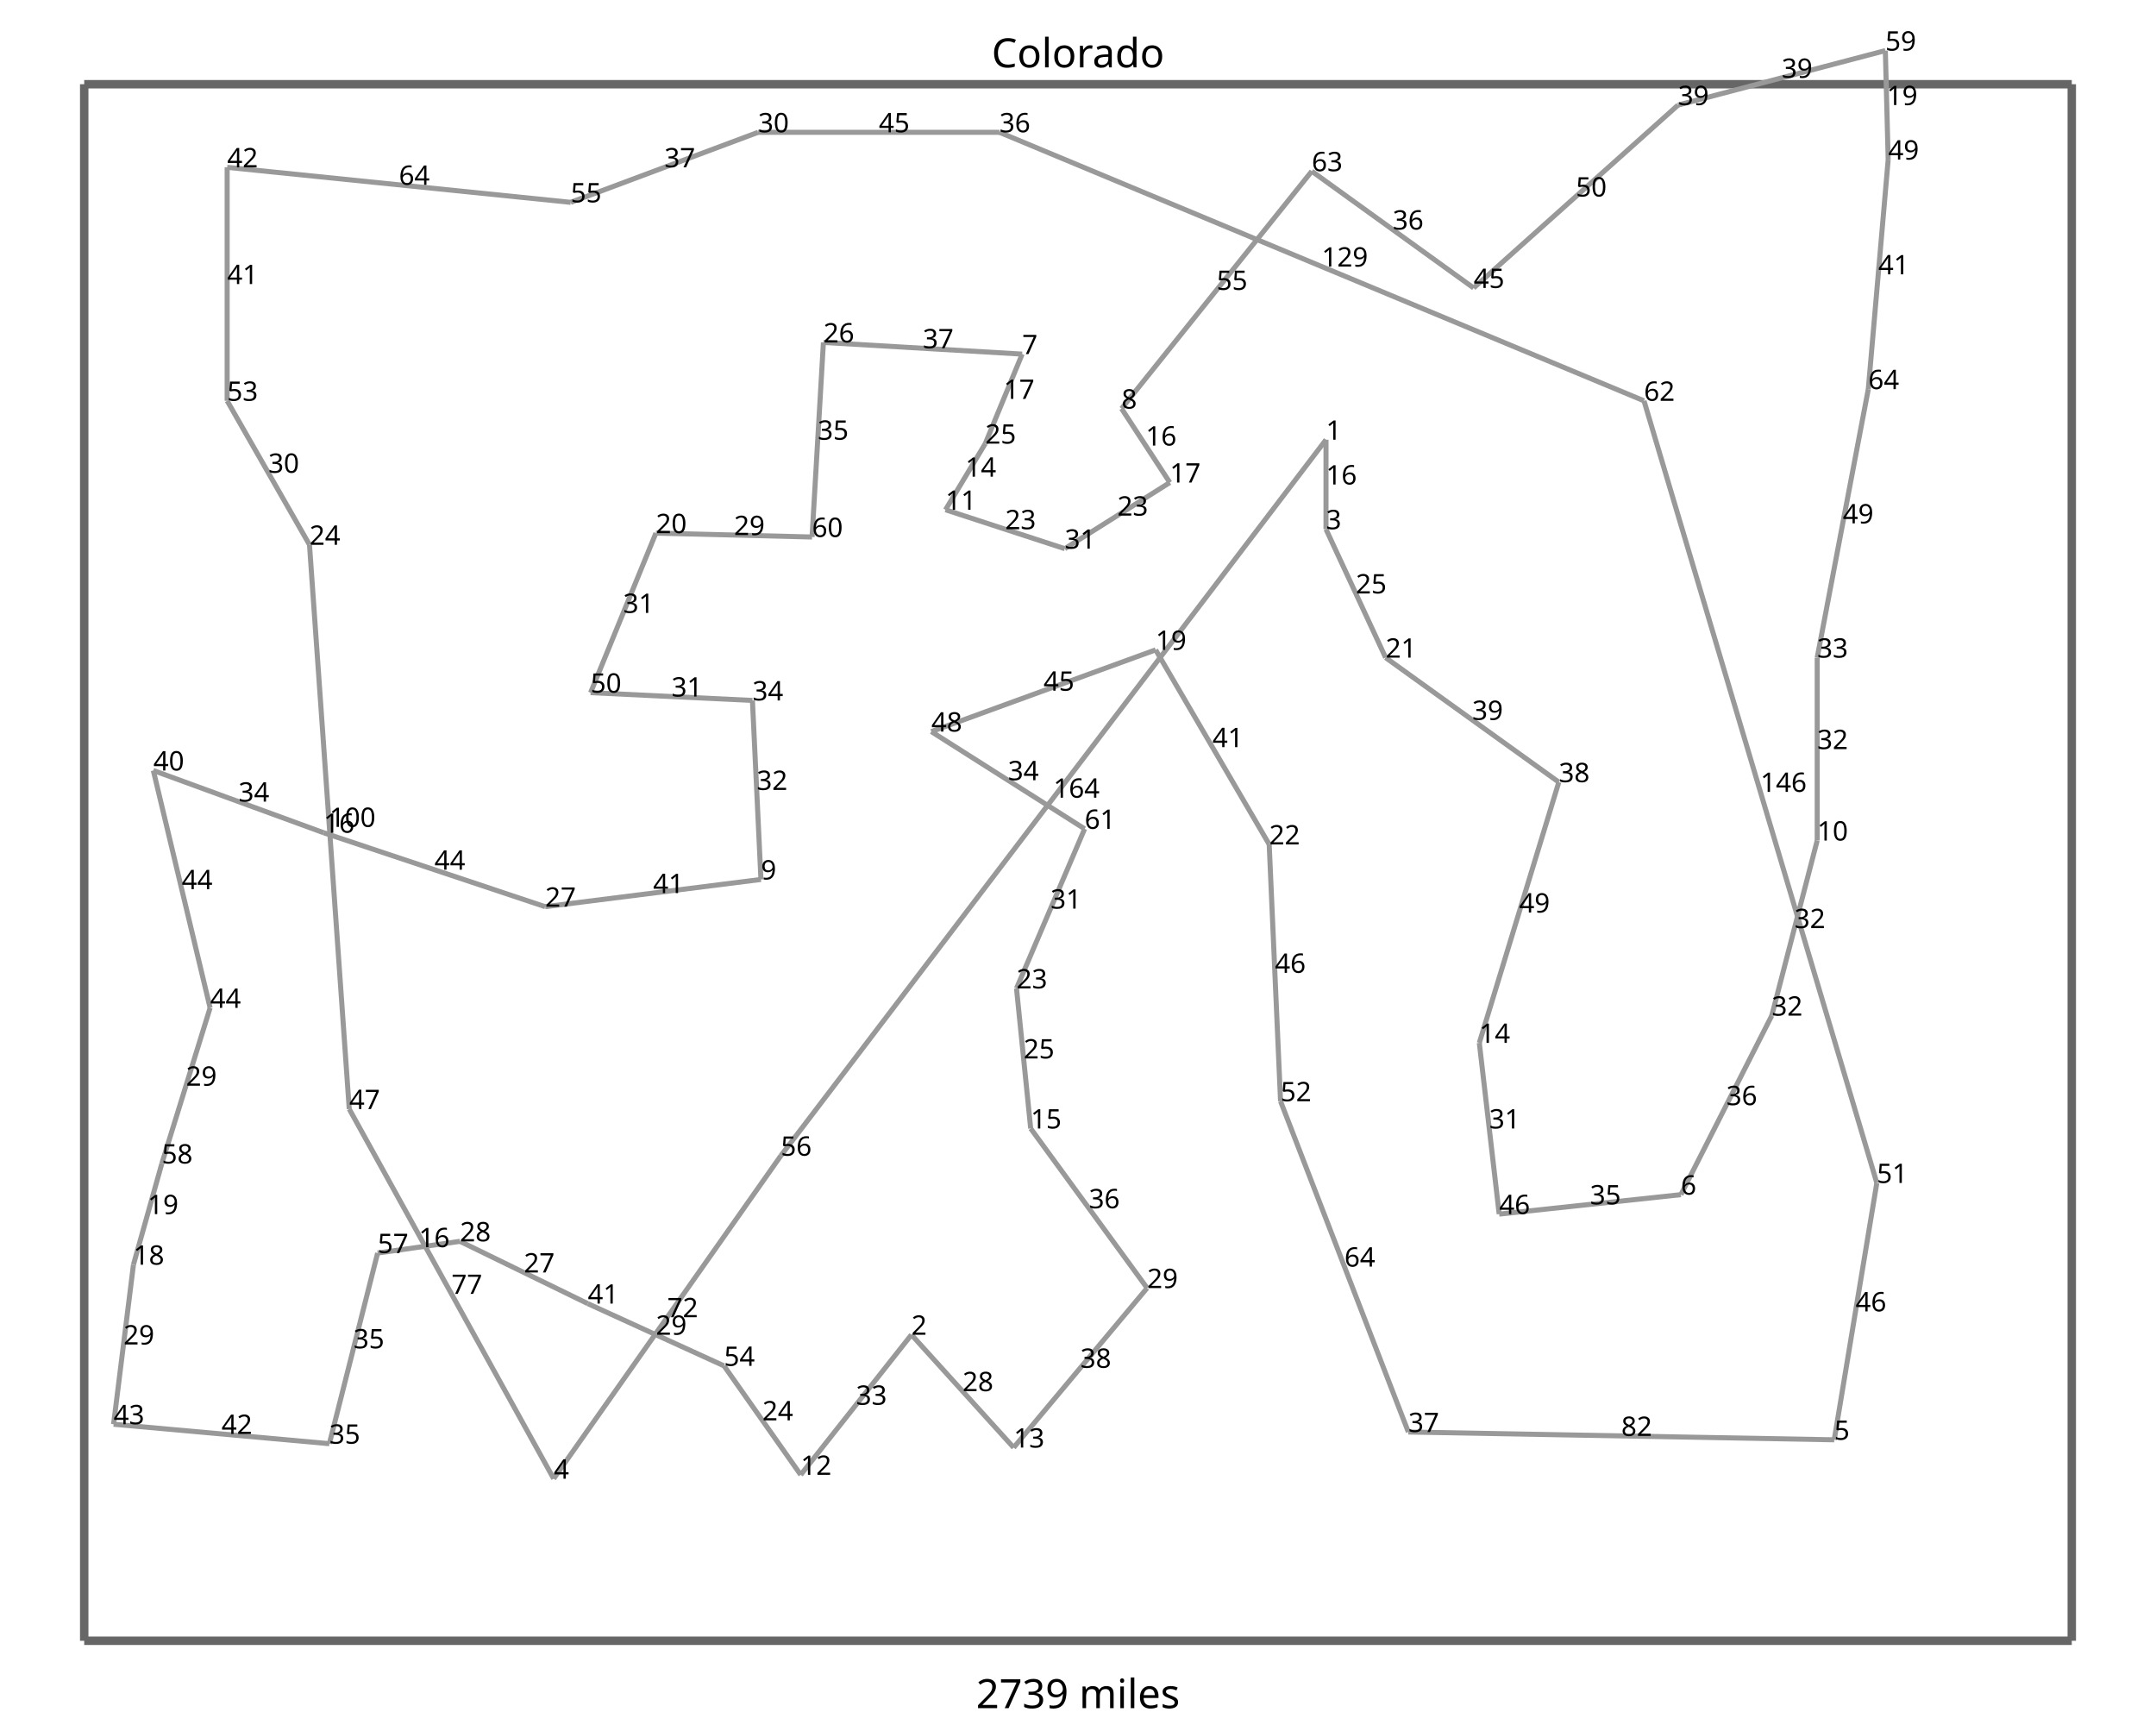
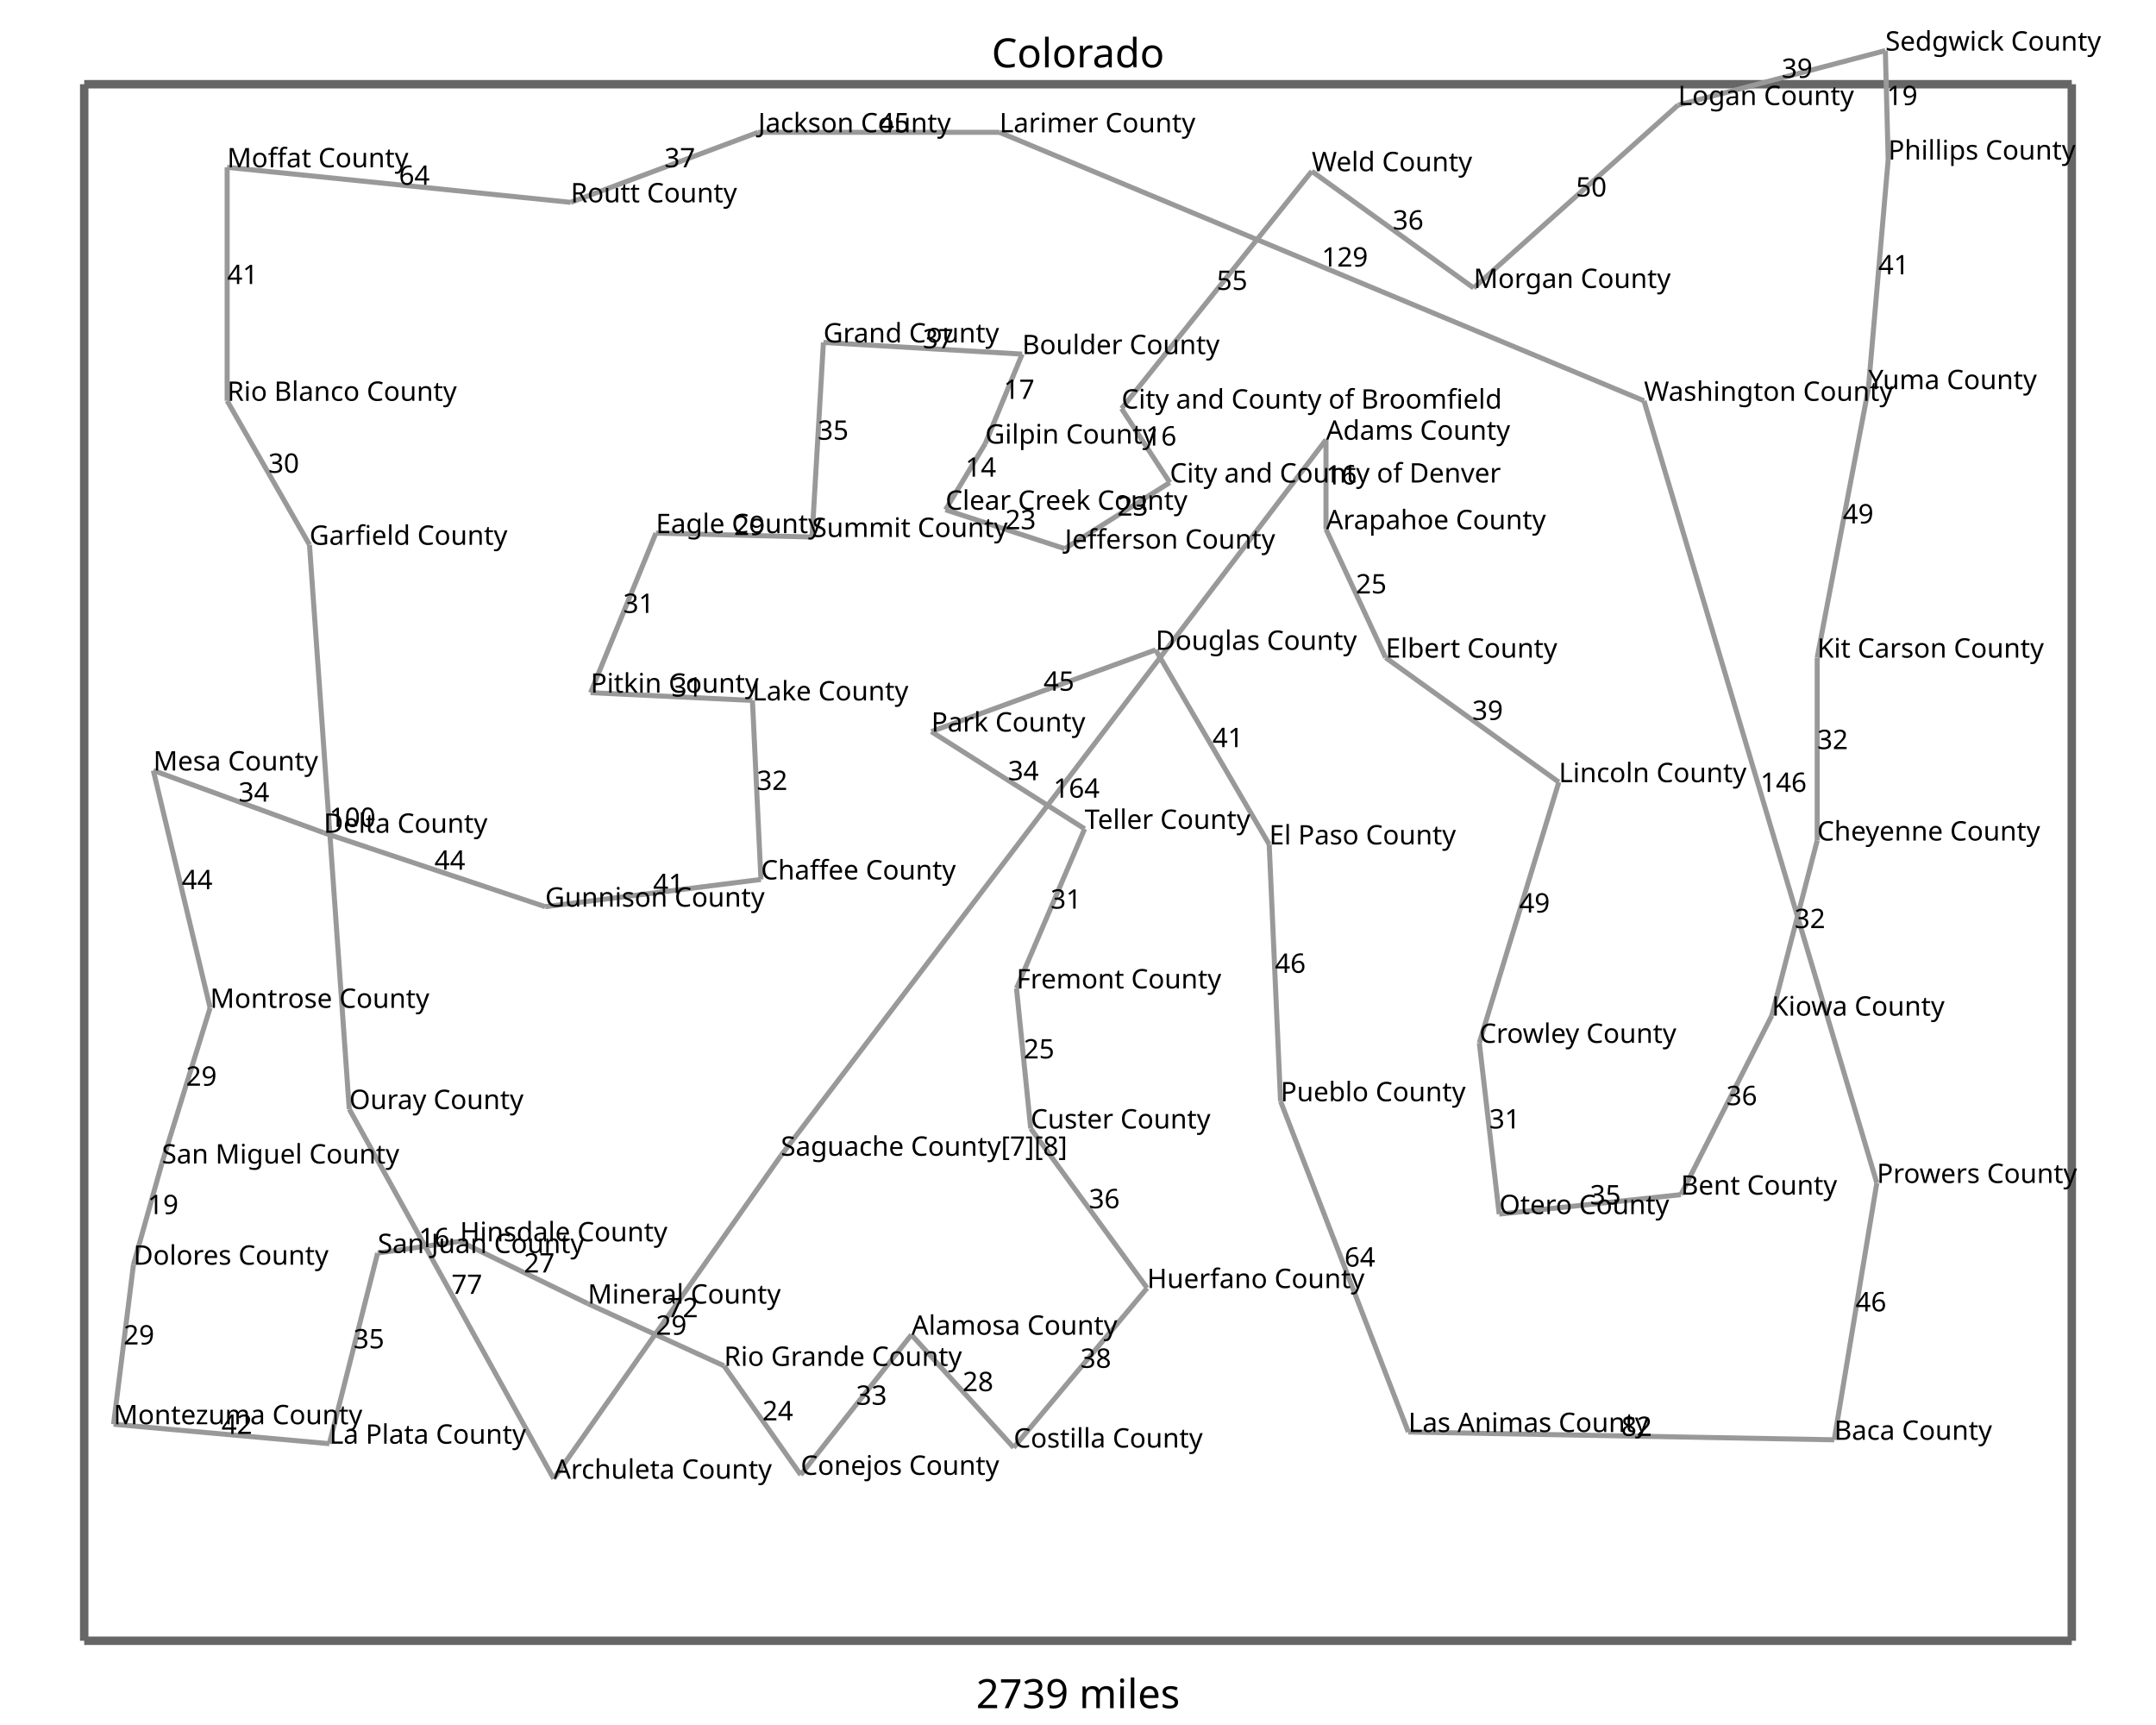
<svg xmlns="http://www.w3.org/2000/svg" width="1280" height="1024">
  <g>
    <line id="north" y2="50" x2="1230" y1="50" x1="50" stroke-width="5" stroke="#666666" />
    <line id="east" y2="974" x2="1230" y1="50" x1="1230" stroke-width="5" stroke="#666666" />
    <line id="south" y2="974" x2="50" y1="974" x1="1230" stroke-width="5" stroke="#666666" />
    <line id="west" y2="50" x2="50" y1="974" x1="50" stroke-width="5" stroke="#666666" />
  </g>
  <g>
    <text text-anchor="middle" font-family="Sans-serif" font-size="24" id="state" y="40" x="640">Colorado</text>
    <text text-anchor="middle" font-family="Sans-serif" font-size="24" id="distance" y="1014" x="640">2739 miles</text>
  </g>
  <g>
    <line id="leg0" y2="314.16" x2="787.229" y1="261.03" x1="787.229" stroke-width="3" stroke="#999999" />
    <line id="leg1" y2="390.39" x2="822.629" y1="314.16" x1="787.229" stroke-width="3" stroke="#999999" />
    <line id="leg2" y2="464.31" x2="925.457" y1="390.39" x1="822.629" stroke-width="3" stroke="#999999" />
    <line id="leg3" y2="619.08" x2="878.257" y1="464.31" x1="925.457" stroke-width="3" stroke="#999999" />
    <line id="leg4" y2="720.72" x2="890.057" y1="619.08" x1="878.257" stroke-width="3" stroke="#999999" />
    <line id="leg5" y2="709.17" x2="997.943" y1="720.72" x1="890.057" stroke-width="3" stroke="#999999" />
    <line id="leg6" y2="602.91" x2="1051.886" y1="709.17" x1="997.943" stroke-width="3" stroke="#999999" />
    <line id="leg7" y2="498.96" x2="1078.857" y1="602.91" x1="1051.886" stroke-width="3" stroke="#999999" />
    <line id="leg8" y2="390.39" x2="1078.857" y1="498.96" x1="1078.857" stroke-width="3" stroke="#999999" />
    <line id="leg9" y2="231.0" x2="1109.2" y1="390.39" x1="1078.857" stroke-width="3" stroke="#999999" />
    <line id="leg10" y2="94.71" x2="1121" y1="231.0" x1="1109.2" stroke-width="3" stroke="#999999" />
    <line id="leg11" y2="30.03" x2="1119.314" y1="94.71" x1="1121" stroke-width="3" stroke="#999999" />
    <line id="leg12" y2="62.37" x2="996.257" y1="30.03" x1="1119.314" stroke-width="3" stroke="#999999" />
    <line id="leg13" y2="170.94" x2="874.886" y1="62.37" x1="996.257" stroke-width="3" stroke="#999999" />
    <line id="leg14" y2="101.64" x2="778.8" y1="170.94" x1="874.886" stroke-width="3" stroke="#999999" />
    <line id="leg15" y2="242.55" x2="665.857" y1="101.64" x1="778.8" stroke-width="3" stroke="#999999" />
    <line id="leg16" y2="286.44" x2="694.514" y1="242.55" x1="665.857" stroke-width="3" stroke="#999999" />
    <line id="leg17" y2="325.71" x2="632.143" y1="286.44" x1="694.514" stroke-width="3" stroke="#999999" />
    <line id="leg18" y2="302.61" x2="561.343" y1="325.71" x1="632.143" stroke-width="3" stroke="#999999" />
    <line id="leg19" y2="263.34" x2="584.943" y1="302.61" x1="561.343" stroke-width="3" stroke="#999999" />
    <line id="leg20" y2="210.21" x2="606.857" y1="263.34" x1="584.943" stroke-width="3" stroke="#999999" />
    <line id="leg21" y2="203.28" x2="488.857" y1="210.21" x1="606.857" stroke-width="3" stroke="#999999" />
    <line id="leg22" y2="318.78" x2="482.114" y1="203.28" x1="488.857" stroke-width="3" stroke="#999999" />
    <line id="leg23" y2="316.47" x2="389.4" y1="318.78" x1="482.114" stroke-width="3" stroke="#999999" />
    <line id="leg24" y2="411.18" x2="350.629" y1="316.47" x1="389.4" stroke-width="3" stroke="#999999" />
    <line id="leg25" y2="415.8" x2="446.714" y1="411.18" x1="350.629" stroke-width="3" stroke="#999999" />
    <line id="leg26" y2="522.06" x2="451.771" y1="415.8" x1="446.714" stroke-width="3" stroke="#999999" />
    <line id="leg27" y2="538.23" x2="323.657" y1="522.06" x1="451.771" stroke-width="3" stroke="#999999" />
    <line id="leg28" y2="494.34" x2="192.171" y1="538.23" x1="323.657" stroke-width="3" stroke="#999999" />
    <line id="leg29" y2="457.38" x2="91.029" y1="494.34" x1="192.171" stroke-width="3" stroke="#999999" />
    <line id="leg30" y2="598.29" x2="124.743" y1="457.38" x1="91.029" stroke-width="3" stroke="#999999" />
    <line id="leg31" y2="690.69" x2="96.086" y1="598.29" x1="124.743" stroke-width="3" stroke="#999999" />
    <line id="leg32" y2="750.75" x2="79.229" y1="690.69" x1="96.086" stroke-width="3" stroke="#999999" />
    <line id="leg33" y2="845.46" x2="67.429" y1="750.75" x1="79.229" stroke-width="3" stroke="#999999" />
    <line id="leg34" y2="857.01" x2="195.543" y1="845.46" x1="67.429" stroke-width="3" stroke="#999999" />
    <line id="leg35" y2="743.82" x2="224.2" y1="857.01" x1="195.543" stroke-width="3" stroke="#999999" />
    <line id="leg36" y2="736.89" x2="273.086" y1="743.82" x1="224.2" stroke-width="3" stroke="#999999" />
    <line id="leg37" y2="773.85" x2="348.943" y1="736.89" x1="273.086" stroke-width="3" stroke="#999999" />
    <line id="leg38" y2="810.81" x2="429.857" y1="773.85" x1="348.943" stroke-width="3" stroke="#999999" />
    <line id="leg39" y2="875.49" x2="475.371" y1="810.81" x1="429.857" stroke-width="3" stroke="#999999" />
    <line id="leg40" y2="792.33" x2="541.114" y1="875.49" x1="475.371" stroke-width="3" stroke="#999999" />
    <line id="leg41" y2="859.32" x2="601.8" y1="792.33" x1="541.114" stroke-width="3" stroke="#999999" />
    <line id="leg42" y2="764.61" x2="681.029" y1="859.32" x1="601.8" stroke-width="3" stroke="#999999" />
    <line id="leg43" y2="669.9" x2="611.914" y1="764.61" x1="681.029" stroke-width="3" stroke="#999999" />
    <line id="leg44" y2="586.74" x2="603.486" y1="669.9" x1="611.914" stroke-width="3" stroke="#999999" />
    <line id="leg45" y2="492.03" x2="643.943" y1="586.74" x1="603.486" stroke-width="3" stroke="#999999" />
    <line id="leg46" y2="434.28" x2="552.914" y1="492.03" x1="643.943" stroke-width="3" stroke="#999999" />
    <line id="leg47" y2="385.77" x2="686.086" y1="434.28" x1="552.914" stroke-width="3" stroke="#999999" />
    <line id="leg48" y2="501.27" x2="753.514" y1="385.77" x1="686.086" stroke-width="3" stroke="#999999" />
    <line id="leg49" y2="653.73" x2="760.257" y1="501.27" x1="753.514" stroke-width="3" stroke="#999999" />
    <line id="leg50" y2="850.08" x2="836.114" y1="653.73" x1="760.257" stroke-width="3" stroke="#999999" />
    <line id="leg51" y2="854.7" x2="1088.971" y1="850.08" x1="836.114" stroke-width="3" stroke="#999999" />
    <line id="leg52" y2="702.24" x2="1114.257" y1="854.7" x1="1088.971" stroke-width="3" stroke="#999999" />
    <line id="leg53" y2="237.93" x2="976.029" y1="702.24" x1="1114.257" stroke-width="3" stroke="#999999" />
    <line id="leg54" y2="78.54" x2="593.371" y1="237.93" x1="976.029" stroke-width="3" stroke="#999999" />
    <line id="leg55" y2="78.54" x2="450.086" y1="78.54" x1="593.371" stroke-width="3" stroke="#999999" />
    <line id="leg56" y2="120.12" x2="338.829" y1="78.54" x1="450.086" stroke-width="3" stroke="#999999" />
    <line id="leg57" y2="99.33" x2="134.857" y1="120.12" x1="338.829" stroke-width="3" stroke="#999999" />
    <line id="leg58" y2="237.93" x2="134.857" y1="99.33" x1="134.857" stroke-width="3" stroke="#999999" />
    <line id="leg59" y2="323.4" x2="183.743" y1="237.93" x1="134.857" stroke-width="3" stroke="#999999" />
    <line id="leg60" y2="658.35" x2="207.343" y1="323.4" x1="183.743" stroke-width="3" stroke="#999999" />
    <line id="leg61" y2="877.8" x2="328.714" y1="658.35" x1="207.343" stroke-width="3" stroke="#999999" />
    <line id="leg62" y2="686.07" x2="463.571" y1="877.8" x1="328.714" stroke-width="3" stroke="#999999" />
    <line id="leg63" y2="261.03" x2="787.229" y1="686.07" x1="463.571" stroke-width="3" stroke="#999999" />
  </g>
  <g>
-     <text font-family="Sans-serif" font-size="16" id="id0" y="261.03" x="787.229">1</text>
-     <text font-family="Sans-serif" font-size="16" id="id1" y="314.16" x="787.229">3</text>
-     <text font-family="Sans-serif" font-size="16" id="id2" y="390.39" x="822.629">21</text>
-     <text font-family="Sans-serif" font-size="16" id="id3" y="464.31" x="925.457">38</text>
-     <text font-family="Sans-serif" font-size="16" id="id4" y="619.08" x="878.257">14</text>
-     <text font-family="Sans-serif" font-size="16" id="id5" y="720.72" x="890.057">46</text>
-     <text font-family="Sans-serif" font-size="16" id="id6" y="709.17" x="997.943">6</text>
-     <text font-family="Sans-serif" font-size="16" id="id7" y="602.91" x="1051.886">32</text>
-     <text font-family="Sans-serif" font-size="16" id="id8" y="498.96" x="1078.857">10</text>
-     <text font-family="Sans-serif" font-size="16" id="id9" y="390.39" x="1078.857">33</text>
-     <text font-family="Sans-serif" font-size="16" id="id10" y="231.0" x="1109.2">64</text>
-     <text font-family="Sans-serif" font-size="16" id="id11" y="94.71" x="1121">49</text>
-     <text font-family="Sans-serif" font-size="16" id="id12" y="30.03" x="1119.314">59</text>
-     <text font-family="Sans-serif" font-size="16" id="id13" y="62.37" x="996.257">39</text>
-     <text font-family="Sans-serif" font-size="16" id="id14" y="170.94" x="874.886">45</text>
-     <text font-family="Sans-serif" font-size="16" id="id15" y="101.64" x="778.8">63</text>
-     <text font-family="Sans-serif" font-size="16" id="id16" y="242.55" x="665.857">8</text>
-     <text font-family="Sans-serif" font-size="16" id="id17" y="286.44" x="694.514">17</text>
-     <text font-family="Sans-serif" font-size="16" id="id18" y="325.71" x="632.143">31</text>
-     <text font-family="Sans-serif" font-size="16" id="id19" y="302.61" x="561.343">11</text>
-     <text font-family="Sans-serif" font-size="16" id="id20" y="263.34" x="584.943">25</text>
-     <text font-family="Sans-serif" font-size="16" id="id21" y="210.21" x="606.857">7</text>
-     <text font-family="Sans-serif" font-size="16" id="id22" y="203.28" x="488.857">26</text>
-     <text font-family="Sans-serif" font-size="16" id="id23" y="318.78" x="482.114">60</text>
-     <text font-family="Sans-serif" font-size="16" id="id24" y="316.47" x="389.4">20</text>
-     <text font-family="Sans-serif" font-size="16" id="id25" y="411.18" x="350.629">50</text>
-     <text font-family="Sans-serif" font-size="16" id="id26" y="415.8" x="446.714">34</text>
-     <text font-family="Sans-serif" font-size="16" id="id27" y="522.06" x="451.771">9</text>
-     <text font-family="Sans-serif" font-size="16" id="id28" y="538.23" x="323.657">27</text>
-     <text font-family="Sans-serif" font-size="16" id="id29" y="494.34" x="192.171">16</text>
-     <text font-family="Sans-serif" font-size="16" id="id30" y="457.38" x="91.029">40</text>
-     <text font-family="Sans-serif" font-size="16" id="id31" y="598.29" x="124.743">44</text>
-     <text font-family="Sans-serif" font-size="16" id="id32" y="690.69" x="96.086">58</text>
-     <text font-family="Sans-serif" font-size="16" id="id33" y="750.75" x="79.229">18</text>
-     <text font-family="Sans-serif" font-size="16" id="id34" y="845.46" x="67.429">43</text>
-     <text font-family="Sans-serif" font-size="16" id="id35" y="857.01" x="195.543">35</text>
-     <text font-family="Sans-serif" font-size="16" id="id36" y="743.82" x="224.2">57</text>
-     <text font-family="Sans-serif" font-size="16" id="id37" y="736.89" x="273.086">28</text>
-     <text font-family="Sans-serif" font-size="16" id="id38" y="773.85" x="348.943">41</text>
-     <text font-family="Sans-serif" font-size="16" id="id39" y="810.81" x="429.857">54</text>
-     <text font-family="Sans-serif" font-size="16" id="id40" y="875.49" x="475.371">12</text>
-     <text font-family="Sans-serif" font-size="16" id="id41" y="792.33" x="541.114">2</text>
-     <text font-family="Sans-serif" font-size="16" id="id42" y="859.32" x="601.8">13</text>
-     <text font-family="Sans-serif" font-size="16" id="id43" y="764.61" x="681.029">29</text>
-     <text font-family="Sans-serif" font-size="16" id="id44" y="669.9" x="611.914">15</text>
-     <text font-family="Sans-serif" font-size="16" id="id45" y="586.74" x="603.486">23</text>
-     <text font-family="Sans-serif" font-size="16" id="id46" y="492.03" x="643.943">61</text>
-     <text font-family="Sans-serif" font-size="16" id="id47" y="434.28" x="552.914">48</text>
-     <text font-family="Sans-serif" font-size="16" id="id48" y="385.77" x="686.086">19</text>
-     <text font-family="Sans-serif" font-size="16" id="id49" y="501.27" x="753.514">22</text>
-     <text font-family="Sans-serif" font-size="16" id="id50" y="653.73" x="760.257">52</text>
-     <text font-family="Sans-serif" font-size="16" id="id51" y="850.08" x="836.114">37</text>
-     <text font-family="Sans-serif" font-size="16" id="id52" y="854.7" x="1088.971">5</text>
-     <text font-family="Sans-serif" font-size="16" id="id53" y="702.24" x="1114.257">51</text>
-     <text font-family="Sans-serif" font-size="16" id="id54" y="237.93" x="976.029">62</text>
-     <text font-family="Sans-serif" font-size="16" id="id55" y="78.54" x="593.371">36</text>
-     <text font-family="Sans-serif" font-size="16" id="id56" y="78.54" x="450.086">30</text>
-     <text font-family="Sans-serif" font-size="16" id="id57" y="120.12" x="338.829">55</text>
-     <text font-family="Sans-serif" font-size="16" id="id58" y="99.33" x="134.857">42</text>
-     <text font-family="Sans-serif" font-size="16" id="id59" y="237.93" x="134.857">53</text>
-     <text font-family="Sans-serif" font-size="16" id="id60" y="323.4" x="183.743">24</text>
-     <text font-family="Sans-serif" font-size="16" id="id61" y="658.35" x="207.343">47</text>
-     <text font-family="Sans-serif" font-size="16" id="id62" y="877.8" x="328.714">4</text>
-     <text font-family="Sans-serif" font-size="16" id="id63" y="686.07" x="463.571">56</text>
+     <text font-family="Sans-serif" font-size="16" id="id0" y="261.03" x="787.229">Adams County</text>
+     <text font-family="Sans-serif" font-size="16" id="id1" y="314.16" x="787.229">Arapahoe County</text>
+     <text font-family="Sans-serif" font-size="16" id="id2" y="390.39" x="822.629">Elbert County</text>
+     <text font-family="Sans-serif" font-size="16" id="id3" y="464.31" x="925.457">Lincoln County</text>
+     <text font-family="Sans-serif" font-size="16" id="id4" y="619.08" x="878.257">Crowley County</text>
+     <text font-family="Sans-serif" font-size="16" id="id5" y="720.72" x="890.057">Otero County</text>
+     <text font-family="Sans-serif" font-size="16" id="id6" y="709.17" x="997.943">Bent County</text>
+     <text font-family="Sans-serif" font-size="16" id="id7" y="602.91" x="1051.886">Kiowa County</text>
+     <text font-family="Sans-serif" font-size="16" id="id8" y="498.96" x="1078.857">Cheyenne County</text>
+     <text font-family="Sans-serif" font-size="16" id="id9" y="390.39" x="1078.857">Kit Carson County</text>
+     <text font-family="Sans-serif" font-size="16" id="id10" y="231.0" x="1109.2">Yuma County</text>
+     <text font-family="Sans-serif" font-size="16" id="id11" y="94.71" x="1121">Phillips County</text>
+     <text font-family="Sans-serif" font-size="16" id="id12" y="30.03" x="1119.314">Sedgwick County</text>
+     <text font-family="Sans-serif" font-size="16" id="id13" y="62.37" x="996.257">Logan County</text>
+     <text font-family="Sans-serif" font-size="16" id="id14" y="170.94" x="874.886">Morgan County</text>
+     <text font-family="Sans-serif" font-size="16" id="id15" y="101.64" x="778.8">Weld County</text>
+     <text font-family="Sans-serif" font-size="16" id="id16" y="242.55" x="665.857">City and County of Broomfield</text>
+     <text font-family="Sans-serif" font-size="16" id="id17" y="286.44" x="694.514">City and County of Denver</text>
+     <text font-family="Sans-serif" font-size="16" id="id18" y="325.71" x="632.143">Jefferson County</text>
+     <text font-family="Sans-serif" font-size="16" id="id19" y="302.61" x="561.343">Clear Creek County</text>
+     <text font-family="Sans-serif" font-size="16" id="id20" y="263.34" x="584.943">Gilpin County</text>
+     <text font-family="Sans-serif" font-size="16" id="id21" y="210.21" x="606.857">Boulder County</text>
+     <text font-family="Sans-serif" font-size="16" id="id22" y="203.28" x="488.857">Grand County</text>
+     <text font-family="Sans-serif" font-size="16" id="id23" y="318.78" x="482.114">Summit County</text>
+     <text font-family="Sans-serif" font-size="16" id="id24" y="316.47" x="389.4">Eagle County</text>
+     <text font-family="Sans-serif" font-size="16" id="id25" y="411.18" x="350.629">Pitkin County</text>
+     <text font-family="Sans-serif" font-size="16" id="id26" y="415.8" x="446.714">Lake County</text>
+     <text font-family="Sans-serif" font-size="16" id="id27" y="522.06" x="451.771">Chaffee County</text>
+     <text font-family="Sans-serif" font-size="16" id="id28" y="538.23" x="323.657">Gunnison County</text>
+     <text font-family="Sans-serif" font-size="16" id="id29" y="494.34" x="192.171">Delta County</text>
+     <text font-family="Sans-serif" font-size="16" id="id30" y="457.38" x="91.029">Mesa County</text>
+     <text font-family="Sans-serif" font-size="16" id="id31" y="598.29" x="124.743">Montrose County</text>
+     <text font-family="Sans-serif" font-size="16" id="id32" y="690.69" x="96.086">San Miguel County</text>
+     <text font-family="Sans-serif" font-size="16" id="id33" y="750.75" x="79.229">Dolores County</text>
+     <text font-family="Sans-serif" font-size="16" id="id34" y="845.46" x="67.429">Montezuma County</text>
+     <text font-family="Sans-serif" font-size="16" id="id35" y="857.01" x="195.543">La Plata County</text>
+     <text font-family="Sans-serif" font-size="16" id="id36" y="743.82" x="224.2">San Juan County</text>
+     <text font-family="Sans-serif" font-size="16" id="id37" y="736.89" x="273.086">Hinsdale County</text>
+     <text font-family="Sans-serif" font-size="16" id="id38" y="773.85" x="348.943">Mineral County</text>
+     <text font-family="Sans-serif" font-size="16" id="id39" y="810.81" x="429.857">Rio Grande County</text>
+     <text font-family="Sans-serif" font-size="16" id="id40" y="875.49" x="475.371">Conejos County</text>
+     <text font-family="Sans-serif" font-size="16" id="id41" y="792.33" x="541.114">Alamosa County</text>
+     <text font-family="Sans-serif" font-size="16" id="id42" y="859.32" x="601.8">Costilla County</text>
+     <text font-family="Sans-serif" font-size="16" id="id43" y="764.61" x="681.029">Huerfano County</text>
+     <text font-family="Sans-serif" font-size="16" id="id44" y="669.9" x="611.914">Custer County</text>
+     <text font-family="Sans-serif" font-size="16" id="id45" y="586.74" x="603.486">Fremont County</text>
+     <text font-family="Sans-serif" font-size="16" id="id46" y="492.03" x="643.943">Teller County</text>
+     <text font-family="Sans-serif" font-size="16" id="id47" y="434.28" x="552.914">Park County</text>
+     <text font-family="Sans-serif" font-size="16" id="id48" y="385.77" x="686.086">Douglas County</text>
+     <text font-family="Sans-serif" font-size="16" id="id49" y="501.27" x="753.514">El Paso County</text>
+     <text font-family="Sans-serif" font-size="16" id="id50" y="653.73" x="760.257">Pueblo County</text>
+     <text font-family="Sans-serif" font-size="16" id="id51" y="850.08" x="836.114">Las Animas County</text>
+     <text font-family="Sans-serif" font-size="16" id="id52" y="854.7" x="1088.971">Baca County</text>
+     <text font-family="Sans-serif" font-size="16" id="id53" y="702.24" x="1114.257">Prowers County</text>
+     <text font-family="Sans-serif" font-size="16" id="id54" y="237.93" x="976.029">Washington County</text>
+     <text font-family="Sans-serif" font-size="16" id="id55" y="78.54" x="593.371">Larimer County</text>
+     <text font-family="Sans-serif" font-size="16" id="id56" y="78.54" x="450.086">Jackson County</text>
+     <text font-family="Sans-serif" font-size="16" id="id57" y="120.12" x="338.829">Routt County</text>
+     <text font-family="Sans-serif" font-size="16" id="id58" y="99.33" x="134.857">Moffat County</text>
+     <text font-family="Sans-serif" font-size="16" id="id59" y="237.93" x="134.857">Rio Blanco County</text>
+     <text font-family="Sans-serif" font-size="16" id="id60" y="323.4" x="183.743">Garfield County</text>
+     <text font-family="Sans-serif" font-size="16" id="id61" y="658.35" x="207.343">Ouray County</text>
+     <text font-family="Sans-serif" font-size="16" id="id62" y="877.8" x="328.714">Archuleta County</text>
+     <text font-family="Sans-serif" font-size="16" id="id63" y="686.07" x="463.571">Saguache County[7][8]</text>
  </g>
  <g>
    <text font-family="Sans-serif" font-size="16" id="leg0" y="287.595" x="787.229">16</text>
    <text font-family="Sans-serif" font-size="16" id="leg1" y="352.275" x="804.929">25</text>
    <text font-family="Sans-serif" font-size="16" id="leg2" y="427.35" x="874.043">39</text>
    <text font-family="Sans-serif" font-size="16" id="leg3" y="541.695" x="901.857">49</text>
    <text font-family="Sans-serif" font-size="16" id="leg4" y="669.9" x="884.157">31</text>
    <text font-family="Sans-serif" font-size="16" id="leg5" y="714.945" x="944">35</text>
    <text font-family="Sans-serif" font-size="16" id="leg6" y="656.04" x="1024.914">36</text>
    <text font-family="Sans-serif" font-size="16" id="leg7" y="550.935" x="1065.371">32</text>
    <text font-family="Sans-serif" font-size="16" id="leg8" y="444.675" x="1078.857">32</text>
    <text font-family="Sans-serif" font-size="16" id="leg9" y="310.695" x="1094.029">49</text>
    <text font-family="Sans-serif" font-size="16" id="leg10" y="162.855" x="1115.1">41</text>
    <text font-family="Sans-serif" font-size="16" id="leg11" y="62.37" x="1120.157">19</text>
    <text font-family="Sans-serif" font-size="16" id="leg12" y="46.2" x="1057.786">39</text>
    <text font-family="Sans-serif" font-size="16" id="leg13" y="116.655" x="935.571">50</text>
    <text font-family="Sans-serif" font-size="16" id="leg14" y="136.29" x="826.843">36</text>
    <text font-family="Sans-serif" font-size="16" id="leg15" y="172.095" x="722.329">55</text>
    <text font-family="Sans-serif" font-size="16" id="leg16" y="264.495" x="680.186">16</text>
    <text font-family="Sans-serif" font-size="16" id="leg17" y="306.075" x="663.329">23</text>
    <text font-family="Sans-serif" font-size="16" id="leg18" y="314.16" x="596.743">23</text>
    <text font-family="Sans-serif" font-size="16" id="leg19" y="282.975" x="573.143">14</text>
    <text font-family="Sans-serif" font-size="16" id="leg20" y="236.775" x="595.9">17</text>
    <text font-family="Sans-serif" font-size="16" id="leg21" y="206.745" x="547.857">37</text>
    <text font-family="Sans-serif" font-size="16" id="leg22" y="261.03" x="485.486">35</text>
    <text font-family="Sans-serif" font-size="16" id="leg23" y="317.625" x="435.757">29</text>
    <text font-family="Sans-serif" font-size="16" id="leg24" y="363.825" x="370.014">31</text>
    <text font-family="Sans-serif" font-size="16" id="leg25" y="413.49" x="398.671">31</text>
    <text font-family="Sans-serif" font-size="16" id="leg26" y="468.93" x="449.243">32</text>
    <text font-family="Sans-serif" font-size="16" id="leg27" y="530.145" x="387.714">41</text>
    <text font-family="Sans-serif" font-size="16" id="leg28" y="516.285" x="257.914">44</text>
    <text font-family="Sans-serif" font-size="16" id="leg29" y="475.86" x="141.6">34</text>
    <text font-family="Sans-serif" font-size="16" id="leg30" y="527.835" x="107.886">44</text>
    <text font-family="Sans-serif" font-size="16" id="leg31" y="644.49" x="110.414">29</text>
    <text font-family="Sans-serif" font-size="16" id="leg32" y="720.72" x="87.657">19</text>
    <text font-family="Sans-serif" font-size="16" id="leg33" y="798.105" x="73.329">29</text>
    <text font-family="Sans-serif" font-size="16" id="leg34" y="851.235" x="131.486">42</text>
    <text font-family="Sans-serif" font-size="16" id="leg35" y="800.415" x="209.871">35</text>
    <text font-family="Sans-serif" font-size="16" id="leg36" y="740.355" x="248.643">16</text>
    <text font-family="Sans-serif" font-size="16" id="leg37" y="755.37" x="311.014">27</text>
    <text font-family="Sans-serif" font-size="16" id="leg38" y="792.33" x="389.4">29</text>
    <text font-family="Sans-serif" font-size="16" id="leg39" y="843.15" x="452.614">24</text>
    <text font-family="Sans-serif" font-size="16" id="leg40" y="833.91" x="508.243">33</text>
    <text font-family="Sans-serif" font-size="16" id="leg41" y="825.825" x="571.457">28</text>
    <text font-family="Sans-serif" font-size="16" id="leg42" y="811.965" x="641.414">38</text>
    <text font-family="Sans-serif" font-size="16" id="leg43" y="717.255" x="646.471">36</text>
    <text font-family="Sans-serif" font-size="16" id="leg44" y="628.32" x="607.7">25</text>
    <text font-family="Sans-serif" font-size="16" id="leg45" y="539.385" x="623.714">31</text>
    <text font-family="Sans-serif" font-size="16" id="leg46" y="463.155" x="598.429">34</text>
    <text font-family="Sans-serif" font-size="16" id="leg47" y="410.025" x="619.5">45</text>
    <text font-family="Sans-serif" font-size="16" id="leg48" y="443.52" x="719.8">41</text>
    <text font-family="Sans-serif" font-size="16" id="leg49" y="577.5" x="756.886">46</text>
    <text font-family="Sans-serif" font-size="16" id="leg50" y="751.905" x="798.186">64</text>
    <text font-family="Sans-serif" font-size="16" id="leg51" y="852.39" x="962.543">82</text>
    <text font-family="Sans-serif" font-size="16" id="leg52" y="778.47" x="1101.614">46</text>
    <text font-family="Sans-serif" font-size="16" id="leg53" y="470.085" x="1045.143">146</text>
    <text font-family="Sans-serif" font-size="16" id="leg54" y="158.235" x="784.7">129</text>
    <text font-family="Sans-serif" font-size="16" id="leg55" y="78.54" x="521.729">45</text>
    <text font-family="Sans-serif" font-size="16" id="leg56" y="99.33" x="394.457">37</text>
    <text font-family="Sans-serif" font-size="16" id="leg57" y="109.725" x="236.843">64</text>
    <text font-family="Sans-serif" font-size="16" id="leg58" y="168.63" x="134.857">41</text>
    <text font-family="Sans-serif" font-size="16" id="leg59" y="280.665" x="159.3">30</text>
    <text font-family="Sans-serif" font-size="16" id="leg60" y="490.875" x="195.543">100</text>
    <text font-family="Sans-serif" font-size="16" id="leg61" y="768.075" x="268.029">77</text>
    <text font-family="Sans-serif" font-size="16" id="leg62" y="781.935" x="396.143">72</text>
    <text font-family="Sans-serif" font-size="16" id="leg63" y="473.55" x="625.4">164</text>
  </g>
</svg>
